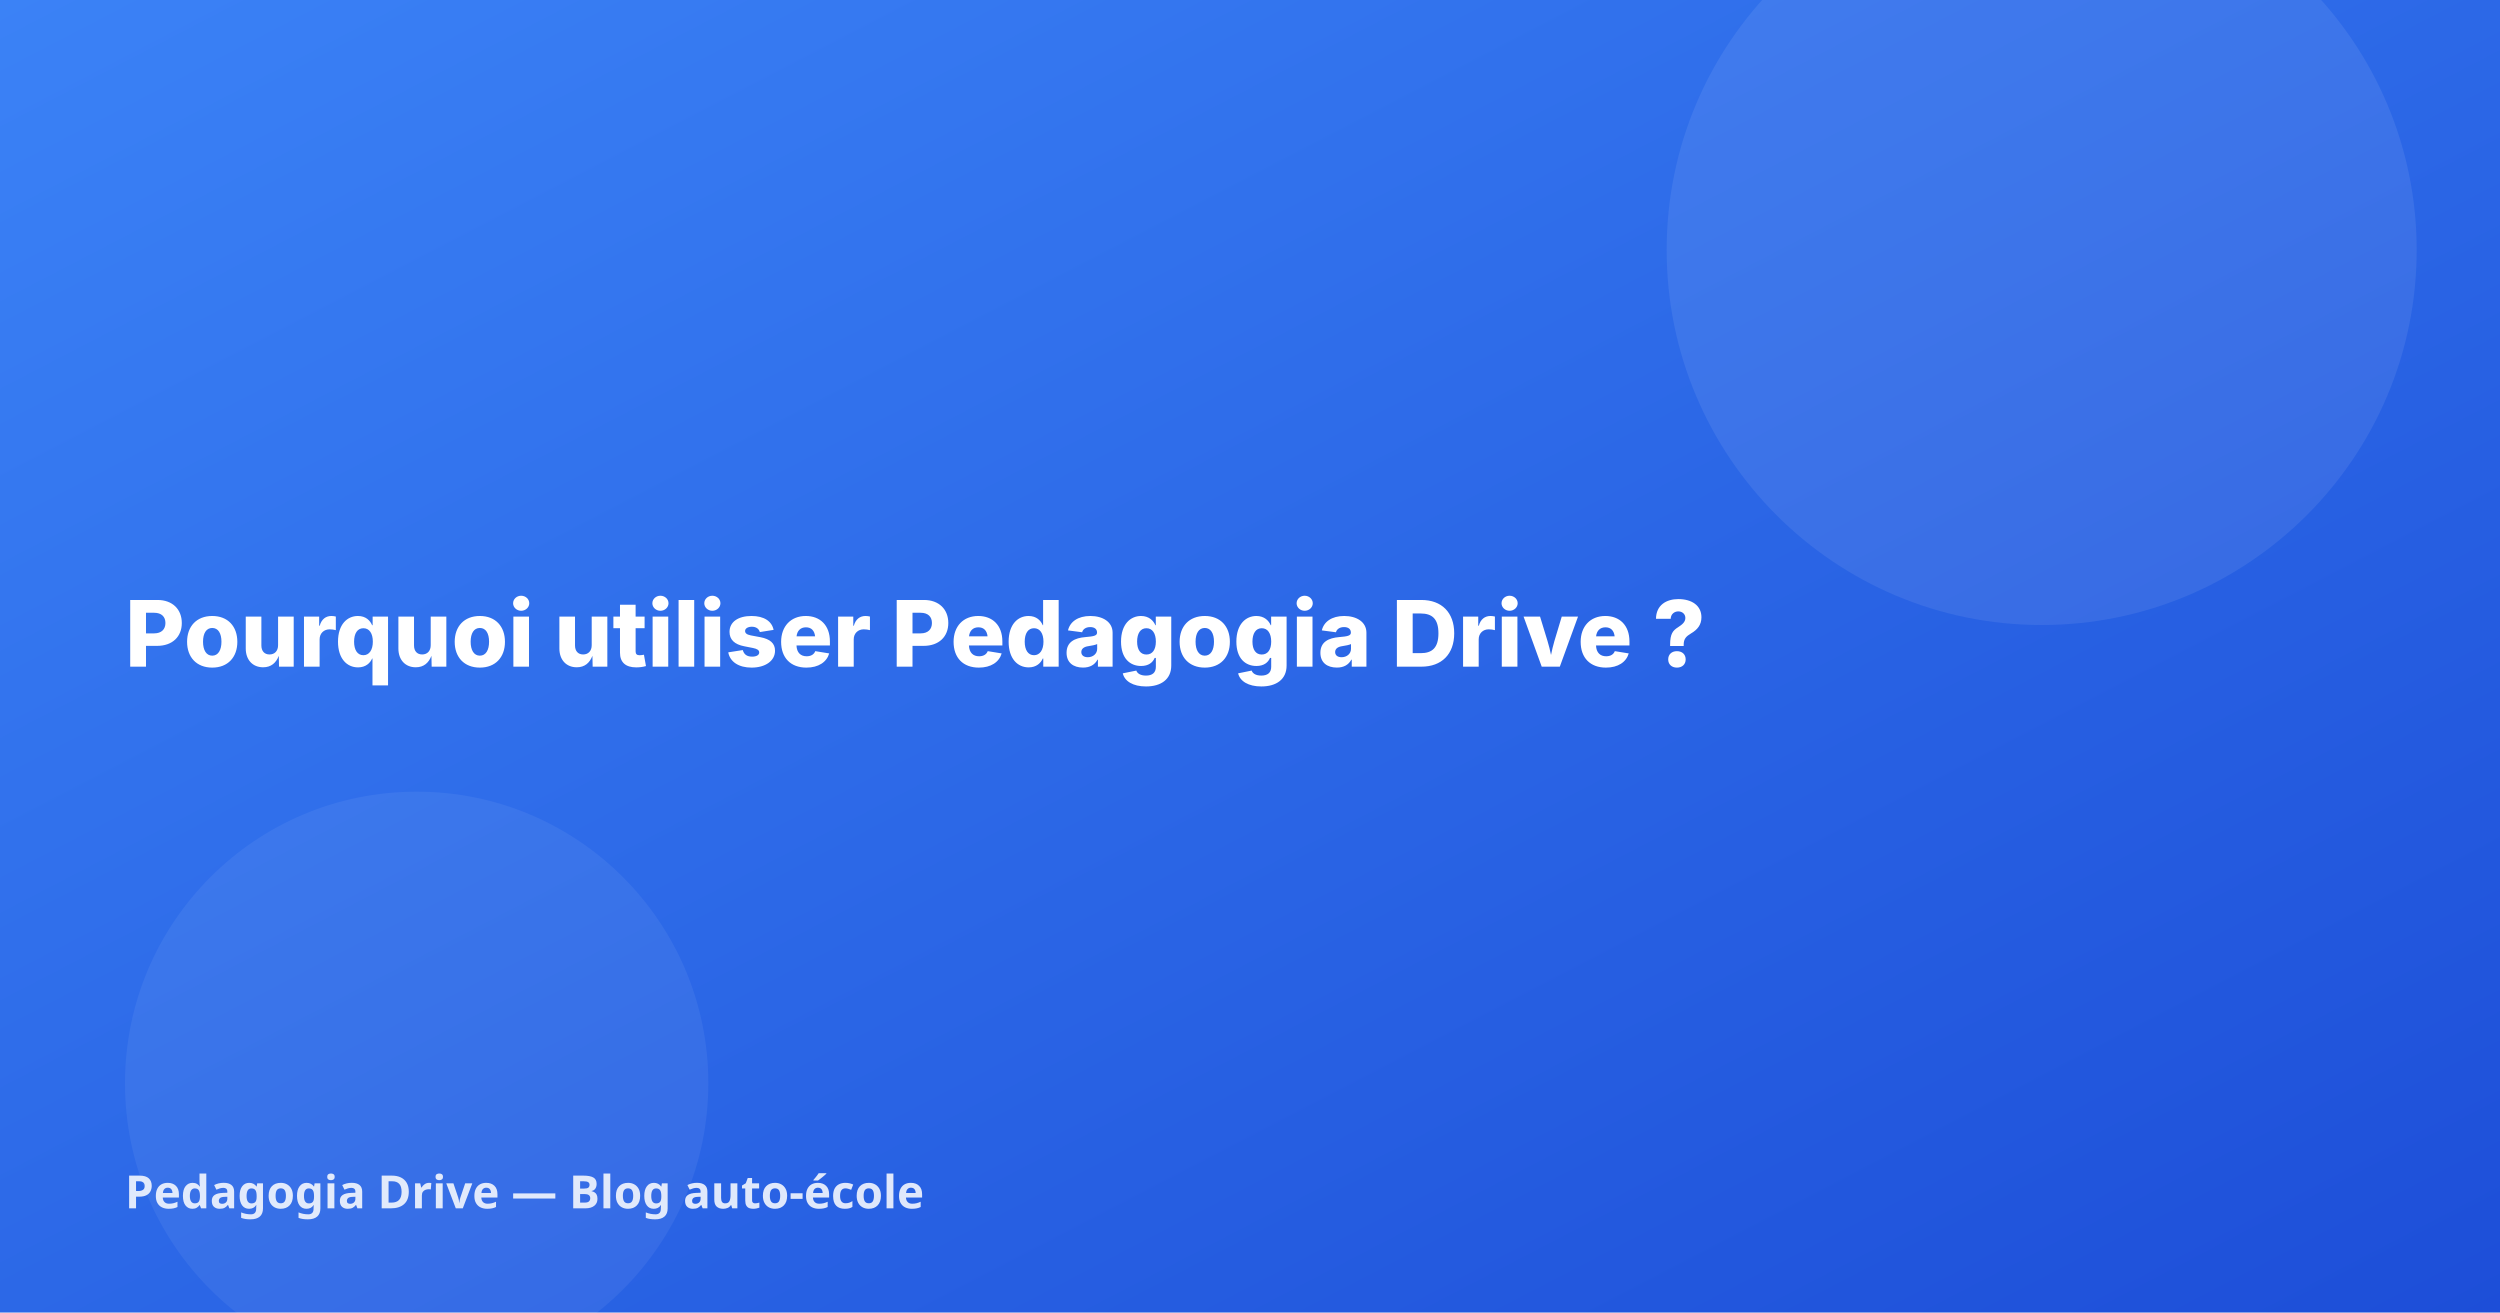
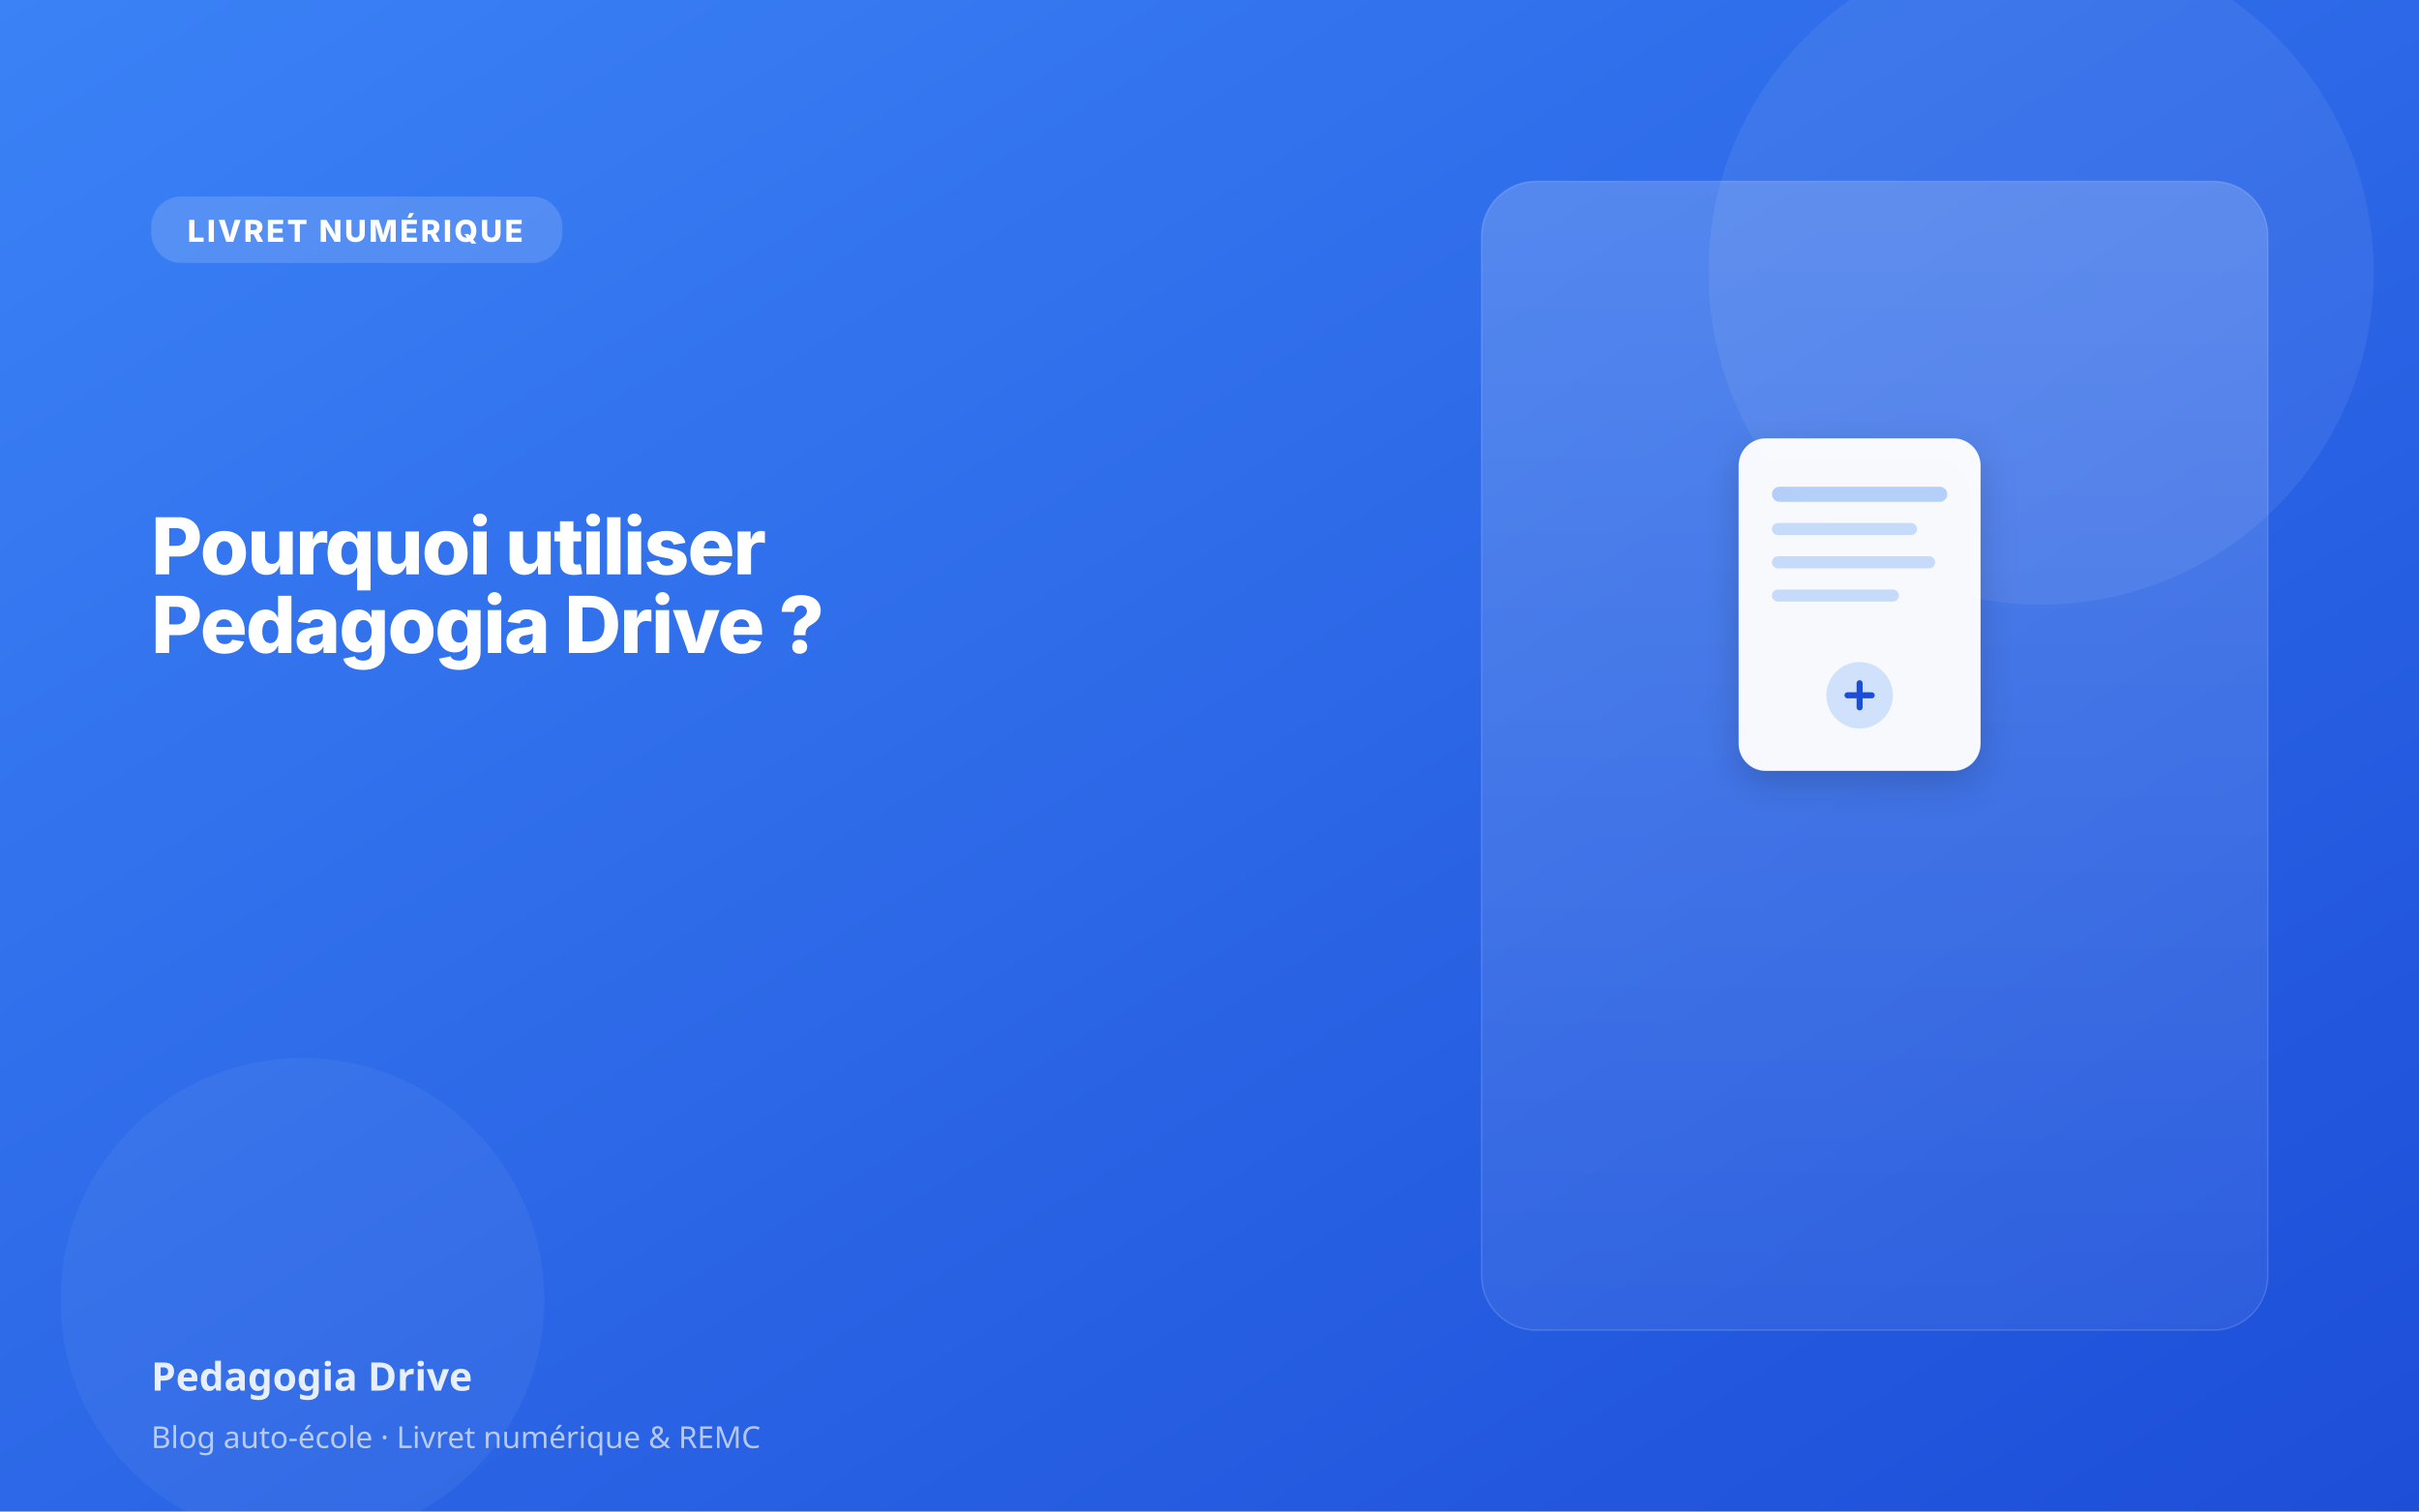
- <svg xmlns="http://www.w3.org/2000/svg" width="1200" height="630" viewBox="0 0 1200 630" role="img" aria-label="Pourquoi utiliser Pedagogia Drive ?">
+ <svg xmlns="http://www.w3.org/2000/svg" width="1600" height="1000" viewBox="0 0 1600 1000" role="img" aria-label="Pourquoi utiliser Pedagogia Drive ?">
  <defs>
-     <linearGradient id="g" x1="0%" y1="0%" x2="100%" y2="100%">
+     <linearGradient id="bg" x1="0%" y1="0%" x2="100%" y2="100%">
      <stop offset="0%" stop-color="#3B82F6" />
      <stop offset="100%" stop-color="#1D4ED8" />
    </linearGradient>
+     <linearGradient id="panel" x1="0%" y1="0%" x2="0%" y2="100%">
+       <stop offset="0%" stop-color="white" stop-opacity="0.18" />
+       <stop offset="100%" stop-color="white" stop-opacity="0.06" />
+     </linearGradient>
+     <filter id="soft" x="-20%" y="-20%" width="140%" height="140%">
+       <feDropShadow dx="0" dy="8" stdDeviation="12" flood-color="#000" flood-opacity="0.18" />
+     </filter>
  </defs>
-   <rect width="1200" height="630" fill="url(#g)" />
-   <circle cx="980" cy="120" r="180" fill="white" fill-opacity="0.08" />
-   <circle cx="200" cy="520" r="140" fill="white" fill-opacity="0.06" />
-   <text x="60" y="320" fill="white" font-family="system-ui, -apple-system, sans-serif" font-size="44" font-weight="800">
-     <tspan x="60" dy="0">Pourquoi utiliser Pedagogia Drive ?</tspan>
+   <rect width="1600" height="1000" fill="url(#bg)" />
+   <circle cx="1350" cy="180" r="220" fill="white" fill-opacity="0.07" />
+   <circle cx="200" cy="860" r="160" fill="white" fill-opacity="0.05" />
+   <rect x="980" y="120" width="520" height="760" rx="36" fill="url(#panel)" stroke="white" stroke-opacity="0.15" />
+   <g transform="translate(1080, 250)" filter="url(#soft)">
+     <rect x="70" y="40" width="160" height="220" rx="18" fill="white" fill-opacity="0.95" />
+     <rect x="92" y="72" width="116" height="10" rx="5" fill="#3B82F6" fill-opacity="0.35" />
+     <rect x="92" y="96" width="96" height="8" rx="4" fill="#3B82F6" fill-opacity="0.25" />
+     <rect x="92" y="118" width="108" height="8" rx="4" fill="#3B82F6" fill-opacity="0.25" />
+     <rect x="92" y="140" width="84" height="8" rx="4" fill="#3B82F6" fill-opacity="0.25" />
+     <circle cx="150" cy="210" r="22" fill="#3B82F6" fill-opacity="0.2" />
+     <path d="M142 210h16M150 202v16" stroke="#1D4ED8" stroke-width="4" stroke-linecap="round" />
+   </g>
+   <rect x="100" y="130" rx="20" width="272" height="44" fill="white" fill-opacity="0.15" />
+   <text x="124" y="160" fill="white" font-family="system-ui, -apple-system, sans-serif" font-size="20" font-weight="800" letter-spacing="0.08em">LIVRET NUMÉRIQUE</text>
+   <text x="100" y="380" fill="white" font-family="system-ui, -apple-system, sans-serif" font-size="52" font-weight="800" letter-spacing="-0.02em">
+     <tspan x="100" dy="0">Pourquoi utiliser</tspan>
+     <tspan x="100" dy="52">Pedagogia Drive ?</tspan>
  </text>
-   <text x="60" y="580" fill="white" fill-opacity="0.85" font-family="system-ui, sans-serif" font-size="22" font-weight="600">Pedagogia Drive — Blog auto-école</text>
+   <text x="100" y="920" fill="white" fill-opacity="0.88" font-family="system-ui, sans-serif" font-size="26" font-weight="600">Pedagogia Drive</text>
+   <text x="100" y="958" fill="white" fill-opacity="0.65" font-family="system-ui, sans-serif" font-size="20" font-weight="500">Blog auto-école · Livret numérique &amp; REMC</text>
</svg>
